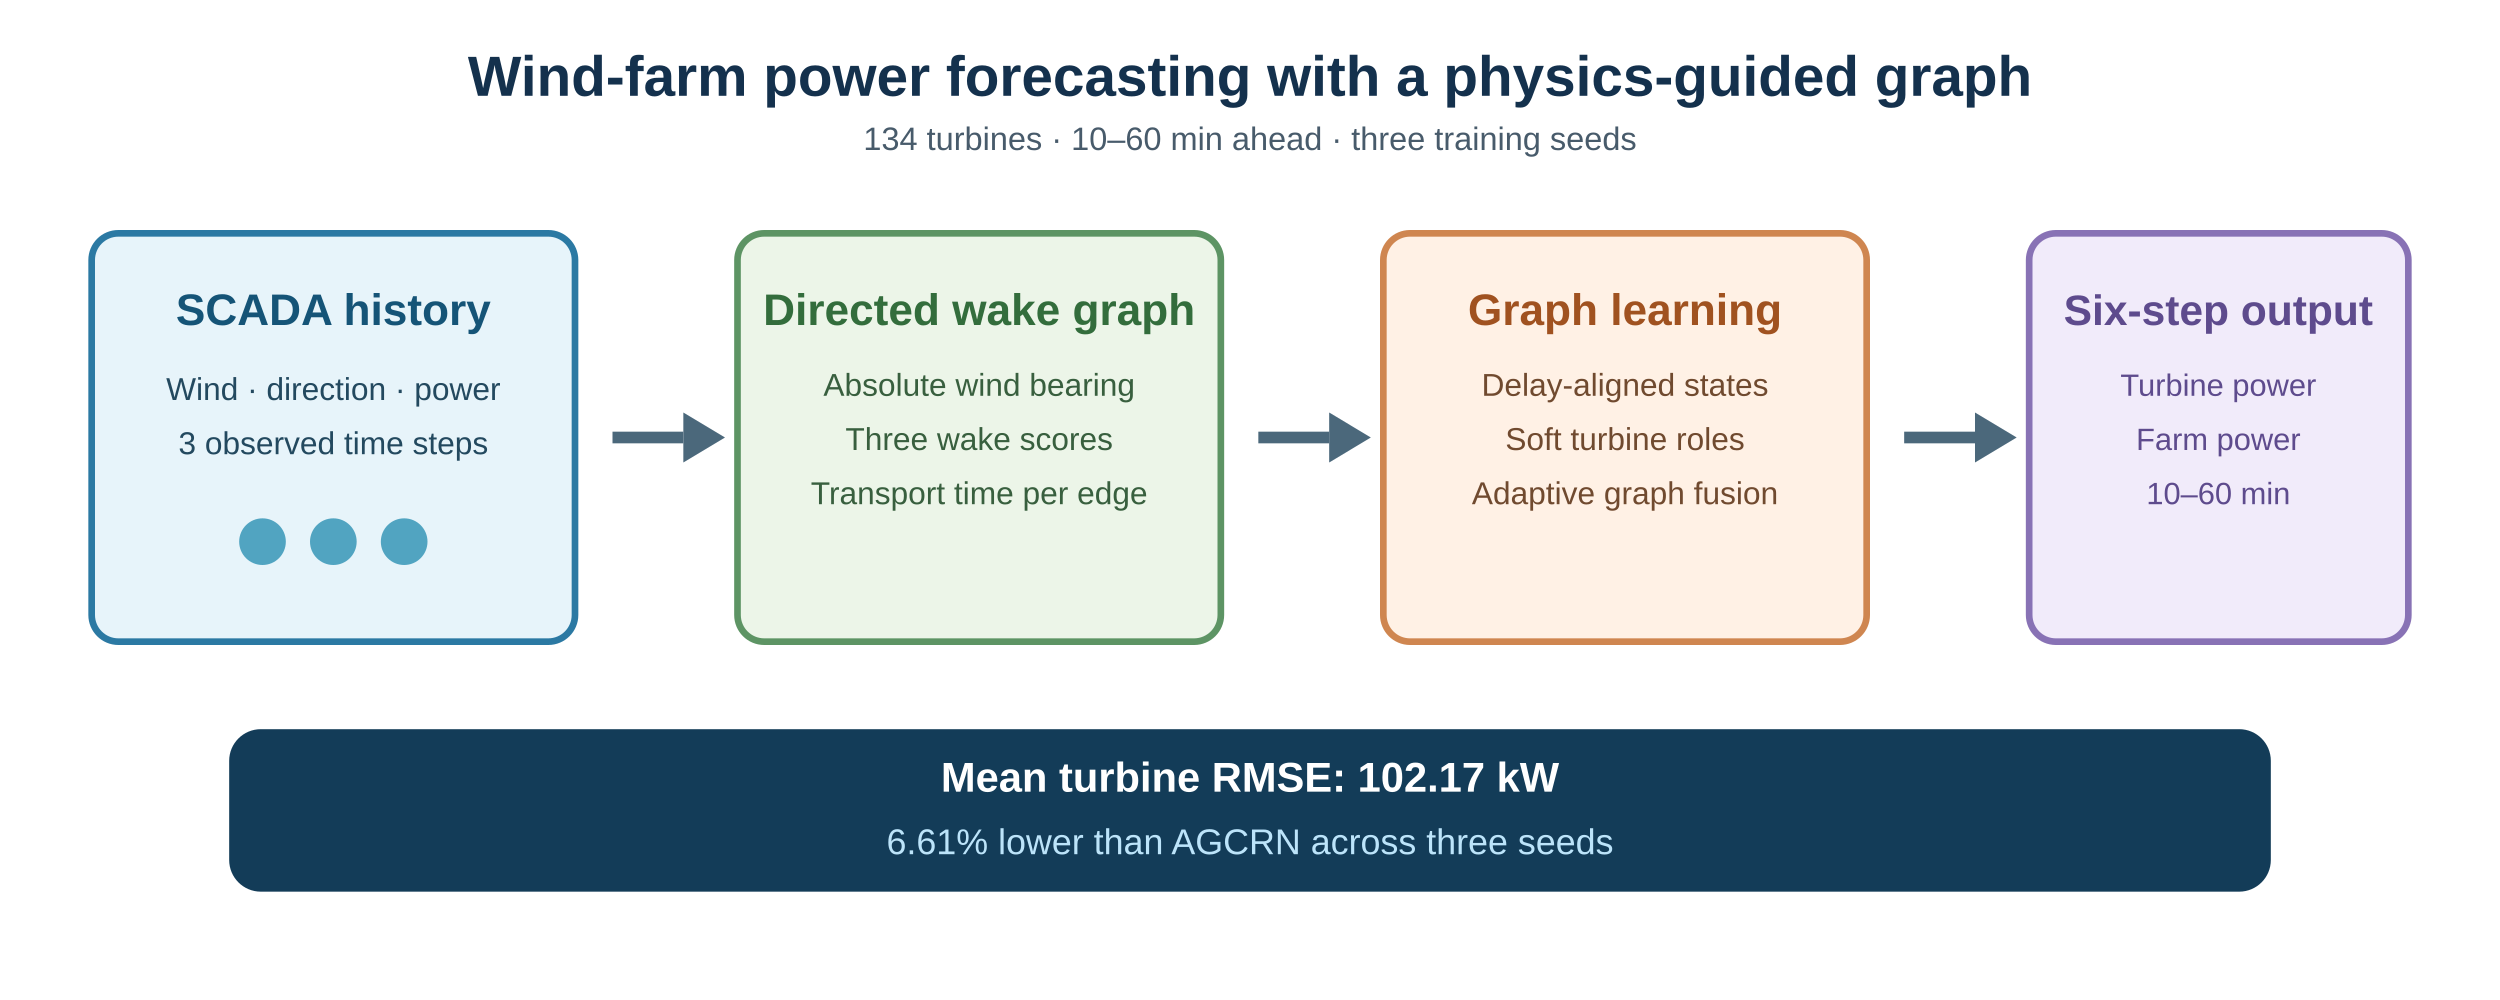
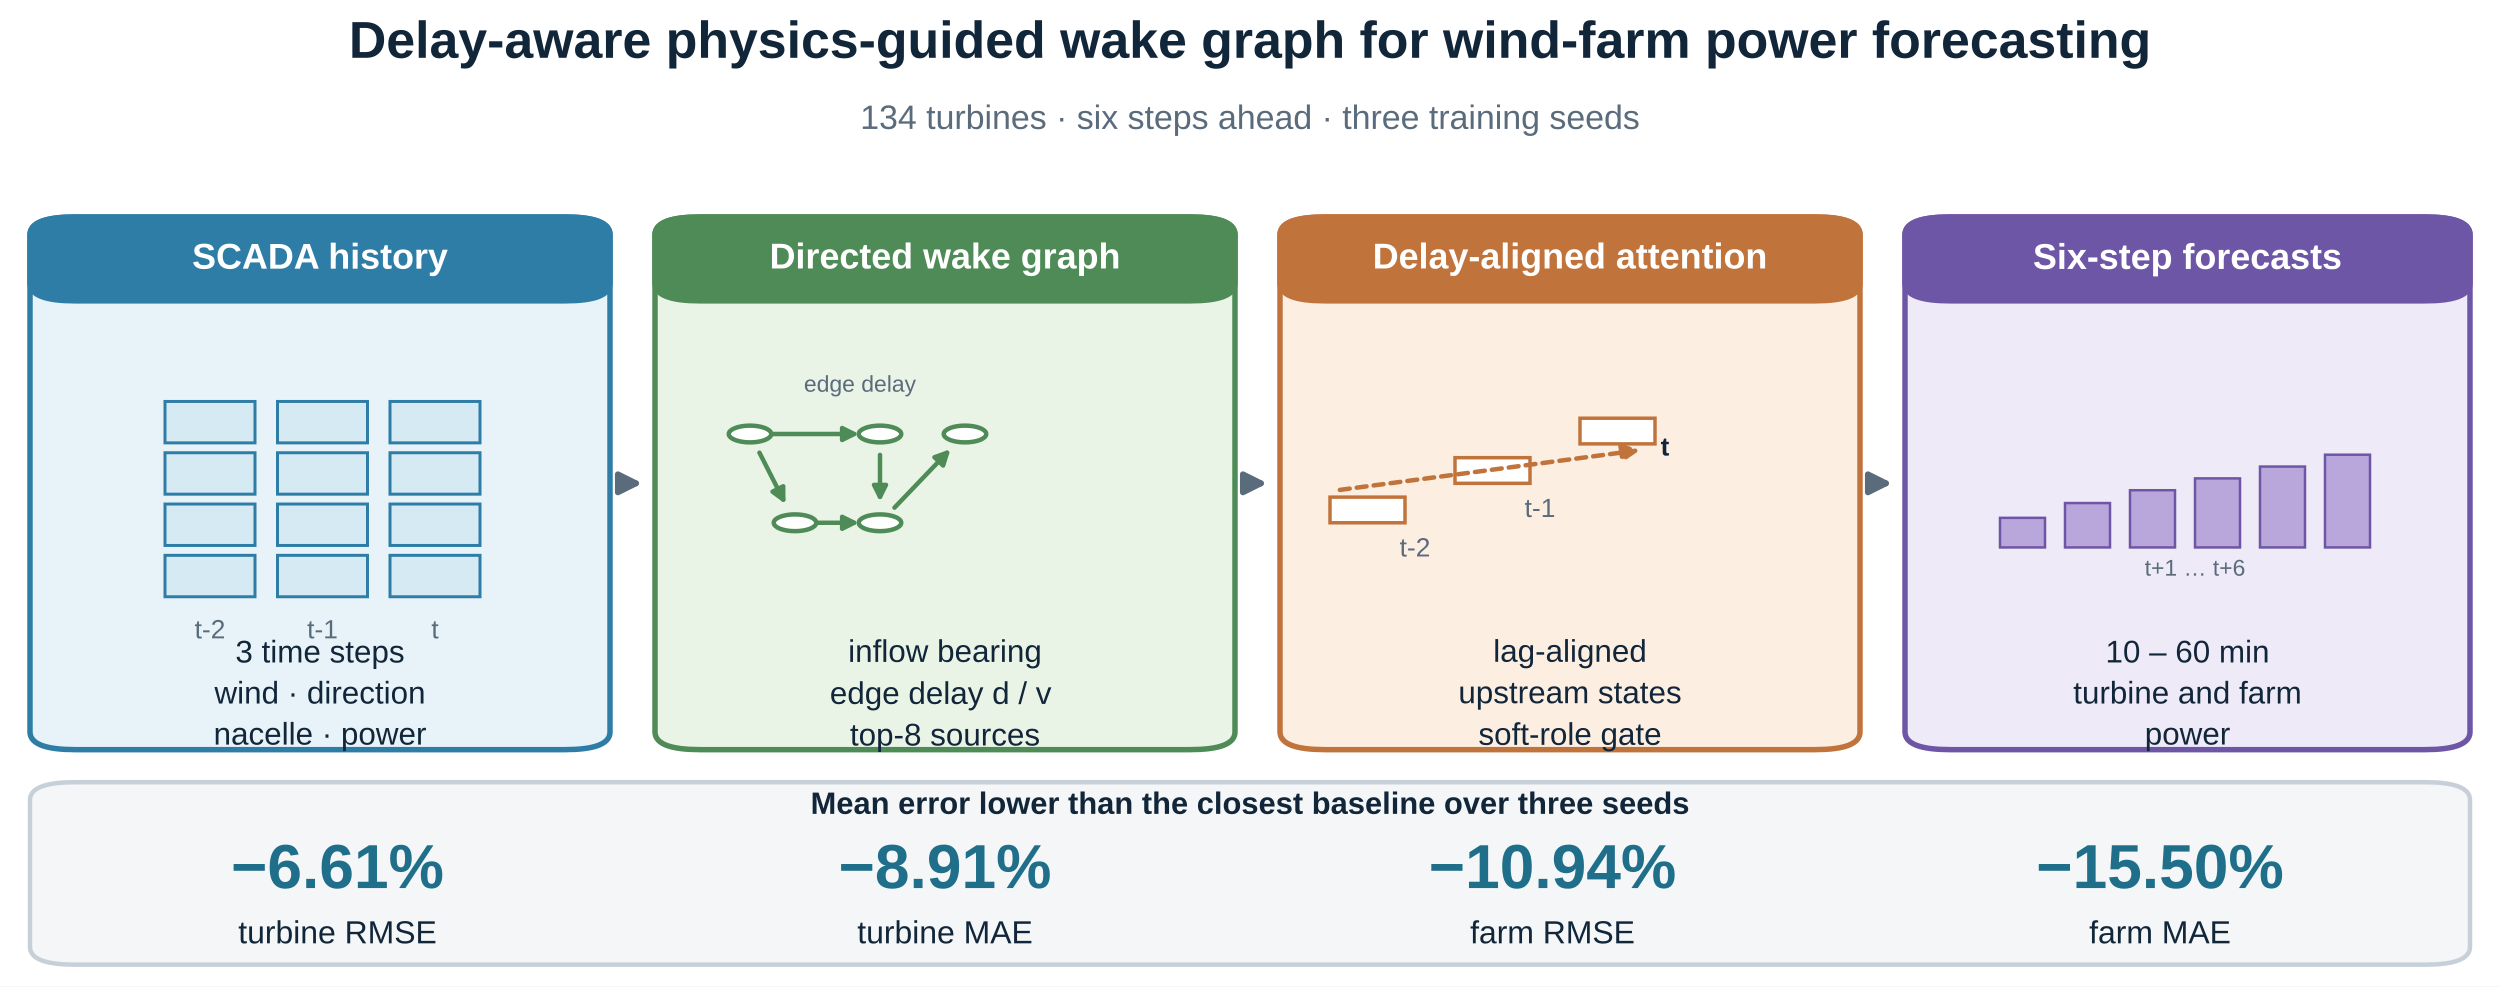
- <svg xmlns="http://www.w3.org/2000/svg" width="3000" height="1200" viewBox="0 0 3000 1200">
-   <rect width="3000" height="1200" fill="white" />
-   <text x="1500" y="115" text-anchor="middle" font-family="Arial" font-size="68" font-weight="bold" fill="#14314d">Wind-farm power forecasting with a physics-guided graph</text>
-   <text x="1500" y="180" text-anchor="middle" font-family="Arial" font-size="39" fill="#485b6b">134 turbines · 10–60 min ahead · three training seeds</text>
-   <g font-family="Arial" text-anchor="middle">
-     <rect x="110" y="280" width="580" height="490" rx="32" fill="#e7f4fa" stroke="#2b79a3" stroke-width="8" />
-     <text x="400" y="390" font-size="53" font-weight="bold" fill="#155477">SCADA history</text>
-     <text x="400" y="480" font-size="38" fill="#23495f">Wind · direction · power</text>
-     <text x="400" y="545" font-size="38" fill="#23495f">3 observed time steps</text>
-     <circle cx="315" cy="650" r="28" fill="#51a4c1" />
-     <circle cx="400" cy="650" r="28" fill="#51a4c1" />
-     <circle cx="485" cy="650" r="28" fill="#51a4c1" />
-     <path d="M735 525 L820 525" stroke="#4b687b" stroke-width="14" />
-     <polygon points="820,495 870,525 820,555" fill="#4b687b" />
-     <rect x="885" y="280" width="580" height="490" rx="32" fill="#ecf5e8" stroke="#5d9464" stroke-width="8" />
-     <text x="1175" y="390" font-size="53" font-weight="bold" fill="#336d3c">Directed wake graph</text>
-     <text x="1175" y="475" font-size="38" fill="#385f3e">Absolute wind bearing</text>
-     <text x="1175" y="540" font-size="38" fill="#385f3e">Three wake scores</text>
-     <text x="1175" y="605" font-size="38" fill="#385f3e">Transport time per edge</text>
-     <path d="M1510 525 L1595 525" stroke="#4b687b" stroke-width="14" />
-     <polygon points="1595,495 1645,525 1595,555" fill="#4b687b" />
-     <rect x="1660" y="280" width="580" height="490" rx="32" fill="#fff1e5" stroke="#cf8650" stroke-width="8" />
-     <text x="1950" y="390" font-size="53" font-weight="bold" fill="#a05220">Graph learning</text>
-     <text x="1950" y="475" font-size="38" fill="#704a2f">Delay-aligned states</text>
-     <text x="1950" y="540" font-size="38" fill="#704a2f">Soft turbine roles</text>
-     <text x="1950" y="605" font-size="38" fill="#704a2f">Adaptive graph fusion</text>
-     <path d="M2285 525 L2370 525" stroke="#4b687b" stroke-width="14" />
-     <polygon points="2370,495 2420,525 2370,555" fill="#4b687b" />
-     <rect x="2435" y="280" width="455" height="490" rx="32" fill="#f1ebfa" stroke="#8872b5" stroke-width="8" />
-     <text x="2662" y="390" font-size="51" font-weight="bold" fill="#5e4b8d">Six-step output</text>
-     <text x="2662" y="475" font-size="37" fill="#5e4b8d">Turbine power</text>
-     <text x="2662" y="540" font-size="37" fill="#5e4b8d">Farm power</text>
-     <text x="2662" y="605" font-size="37" fill="#5e4b8d">10–60 min</text>
+ <svg xmlns="http://www.w3.org/2000/svg" width="501.84pt" height="198pt" viewBox="0 0 501.84 198" version="1.1">
+   <defs>
+     <style type="text/css">*{stroke-linejoin: round; stroke-linecap: butt}</style>
+   </defs>
+   <g id="figure_1">
+     <g id="patch_1">
+       <path d="M 0 198  L 501.84 198  L 501.84 0  L 0 0  z " style="fill: #ffffff" />
+     </g>
+     <g id="axes_1">
+       <g id="patch_2">
+         <path d="M 15.055 150.48  L 113.416 150.48  Q 122.449 150.48 122.449 146.916  L 122.449 47.124  Q 122.449 43.56 113.416 43.56  L 15.055 43.56  Q 6.022 43.56 6.022 47.124  L 6.022 146.916  Q 6.022 150.48 15.055 150.48  z " clip-path="url(#p10f836ba83)" style="fill: #e8f3f9; stroke: #2e7da6; stroke-width: 1.1; stroke-linejoin: miter" />
+       </g>
+       <g id="patch_3">
+         <path d="M 140.515 150.48  L 238.876 150.48  Q 247.909 150.48 247.909 146.916  L 247.909 47.124  Q 247.909 43.56 238.876 43.56  L 140.515 43.56  Q 131.482 43.56 131.482 47.124  L 131.482 146.916  Q 131.482 150.48 140.515 150.48  z " clip-path="url(#p10f836ba83)" style="fill: #eaf4e6; stroke: #4e8b57; stroke-width: 1.1; stroke-linejoin: miter" />
+       </g>
+       <g id="patch_4">
+         <path d="M 265.975 150.48  L 364.336 150.48  Q 373.369 150.48 373.369 146.916  L 373.369 47.124  Q 373.369 43.56 364.336 43.56  L 265.975 43.56  Q 256.942 43.56 256.942 47.124  L 256.942 146.916  Q 256.942 150.48 265.975 150.48  z " clip-path="url(#p10f836ba83)" style="fill: #fdeee2; stroke: #c1733c; stroke-width: 1.1; stroke-linejoin: miter" />
+       </g>
+       <g id="patch_5">
+         <path d="M 391.435 150.48  L 486.785 150.48  Q 495.818 150.48 495.818 146.916  L 495.818 47.124  Q 495.818 43.56 486.785 43.56  L 391.435 43.56  Q 382.402 43.56 382.402 47.124  L 382.402 146.916  Q 382.402 150.48 391.435 150.48  z " clip-path="url(#p10f836ba83)" style="fill: #efeaf7; stroke: #6e56a6; stroke-width: 1.1; stroke-linejoin: miter" />
+       </g>
+       <g id="patch_6">
+         <path d="M 15.055 193.644  L 486.785 193.644  Q 495.818 193.644 495.818 190.08  L 495.818 160.578  Q 495.818 157.014 486.785 157.014  L 15.055 157.014  Q 6.022 157.014 6.022 160.578  L 6.022 190.08  Q 6.022 193.644 15.055 193.644  z " clip-path="url(#p10f836ba83)" style="fill: #f4f6f8; stroke: #c7d0d8; stroke-width: 0.9; stroke-linejoin: miter" />
+       </g>
+       <g id="patch_7">
+         <path d="M 15.055 60.39  L 113.416 60.39  Q 122.449 60.39 122.449 56.826  L 122.449 47.124  Q 122.449 43.56 113.416 43.56  L 15.055 43.56  Q 6.022 43.56 6.022 47.124  L 6.022 56.826  Q 6.022 60.39 15.055 60.39  z " clip-path="url(#p10f836ba83)" style="fill: #2e7da6; stroke: #2e7da6; stroke-width: 1.1; stroke-linejoin: miter" />
+       </g>
+       <g id="patch_8">
+         <path d="M 140.515 60.39  L 238.876 60.39  Q 247.909 60.39 247.909 56.826  L 247.909 47.124  Q 247.909 43.56 238.876 43.56  L 140.515 43.56  Q 131.482 43.56 131.482 47.124  L 131.482 56.826  Q 131.482 60.39 140.515 60.39  z " clip-path="url(#p10f836ba83)" style="fill: #4e8b57; stroke: #4e8b57; stroke-width: 1.1; stroke-linejoin: miter" />
+       </g>
+       <g id="patch_9">
+         <path d="M 265.975 60.39  L 364.336 60.39  Q 373.369 60.39 373.369 56.826  L 373.369 47.124  Q 373.369 43.56 364.336 43.56  L 265.975 43.56  Q 256.942 43.56 256.942 47.124  L 256.942 56.826  Q 256.942 60.39 265.975 60.39  z " clip-path="url(#p10f836ba83)" style="fill: #c1733c; stroke: #c1733c; stroke-width: 1.1; stroke-linejoin: miter" />
+       </g>
+       <g id="patch_10">
+         <path d="M 391.435 60.39  L 486.785 60.39  Q 495.818 60.39 495.818 56.826  L 495.818 47.124  Q 495.818 43.56 486.785 43.56  L 391.435 43.56  Q 382.402 43.56 382.402 47.124  L 382.402 56.826  Q 382.402 60.39 391.435 60.39  z " clip-path="url(#p10f836ba83)" style="fill: #6e56a6; stroke: #6e56a6; stroke-width: 1.1; stroke-linejoin: miter" />
+       </g>
+       <g id="text_1">
+         <text style="font-weight: 700; font-size: 6.2px; font-family: 'Arial'; text-anchor: middle; fill: #12263a" x="250.92" y="163.373" transform="rotate(-0 250.92 163.3732)">Mean error lower than the closest baseline over three seeds</text>
+       </g>
+       <g id="text_2">
+         <text style="font-weight: 700; font-size: 12.5px; font-family: 'Arial'; text-anchor: middle; fill: #1f6f8b" x="67.748" y="178.272" transform="rotate(-0 67.7484 178.2722)">−6.61%</text>
+       </g>
+       <g id="text_3">
+         <text style="font-size: 6.4px; font-family: 'Arial'; text-anchor: middle; fill: #12263a" x="67.748" y="189.358" transform="rotate(-0 67.7484 189.3585)">turbine RMSE</text>
+       </g>
+       <g id="text_4">
+         <text style="font-weight: 700; font-size: 12.5px; font-family: 'Arial'; text-anchor: middle; fill: #1f6f8b" x="189.696" y="178.272" transform="rotate(-0 189.6955 178.2722)">−8.91%</text>
+       </g>
+       <g id="text_5">
+         <text style="font-size: 6.4px; font-family: 'Arial'; text-anchor: middle; fill: #12263a" x="189.696" y="189.358" transform="rotate(-0 189.6955 189.3585)">turbine MAE</text>
+       </g>
+       <g id="text_6">
+         <text style="font-weight: 700; font-size: 12.5px; font-family: 'Arial'; text-anchor: middle; fill: #1f6f8b" x="311.643" y="178.272" transform="rotate(-0 311.6426 178.2722)">−10.94%</text>
+       </g>
+       <g id="text_7">
+         <text style="font-size: 6.4px; font-family: 'Arial'; text-anchor: middle; fill: #12263a" x="311.643" y="189.358" transform="rotate(-0 311.6426 189.3585)">farm RMSE</text>
+       </g>
+       <g id="text_8">
+         <text style="font-weight: 700; font-size: 12.5px; font-family: 'Arial'; text-anchor: middle; fill: #1f6f8b" x="433.59" y="178.272" transform="rotate(-0 433.5898 178.2722)">−15.50%</text>
+       </g>
+       <g id="text_9">
+         <text style="font-size: 6.4px; font-family: 'Arial'; text-anchor: middle; fill: #12263a" x="433.59" y="189.358" transform="rotate(-0 433.5898 189.3585)">farm MAE</text>
+       </g>
+       <g id="text_10">
+         <text style="font-weight: 700; font-size: 10.4px; font-family: 'Arial'; text-anchor: middle; fill: #12263a" x="250.92" y="11.601" transform="rotate(-0 250.92 11.601)">Delay-aware physics-guided wake graph for wind-farm power forecasting</text>
+       </g>
+       <g id="text_11">
+         <text style="font-size: 6.8px; font-family: 'Arial'; text-anchor: middle; fill: #5a6b7c" x="250.92" y="25.884" transform="rotate(-0 250.92 25.88416)">134 turbines  ·  six steps ahead  ·  three training seeds</text>
+       </g>
+       <g id="text_12">
+         <text style="font-weight: 700; font-size: 7.2px; font-family: 'Arial'; text-anchor: middle; fill: #ffffff" x="64.236" y="53.937" transform="rotate(-0 64.23552 53.937)">SCADA history</text>
+       </g>
+       <g id="text_13">
+         <text style="font-size: 6.3px; font-family: 'Arial'; fill: #12263a" transform="translate(47.25456 132.9863)">3 time steps</text>
+         <text style="font-size: 6.3px; font-family: 'Arial'; fill: #12263a" transform="translate(43.05275 141.228)">wind · direction</text>
+         <text style="font-size: 6.3px; font-family: 'Arial'; fill: #12263a" transform="translate(42.87606 149.4697)">nacelle · power</text>
+       </g>
+       <g id="text_14">
+         <text style="font-weight: 700; font-size: 7.2px; font-family: 'Arial'; text-anchor: middle; fill: #ffffff" x="189.696" y="53.893" transform="rotate(-0 189.6955 53.89312)">Directed wake graph</text>
+       </g>
+       <g id="text_15">
+         <text style="font-size: 6.3px; font-family: 'Arial'; fill: #12263a" transform="translate(170.26 132.8675)">inflow bearing</text>
+         <text style="font-size: 6.3px; font-family: 'Arial'; fill: #12263a" transform="translate(166.5814 141.3021)">edge delay  d / v</text>
+         <text style="font-size: 6.3px; font-family: 'Arial'; fill: #12263a" transform="translate(170.6124 149.6466)">top-8 sources</text>
+       </g>
+       <g id="text_16">
+         <text style="font-weight: 700; font-size: 7.2px; font-family: 'Arial'; text-anchor: middle; fill: #ffffff" x="315.156" y="53.893" transform="rotate(-0 315.1555 53.89312)">Delay-aligned attention</text>
+       </g>
+       <g id="text_17">
+         <text style="font-size: 6.3px; font-family: 'Arial'; fill: #12263a" transform="translate(299.7451 132.8436)">lag-aligned</text>
+         <text style="font-size: 6.3px; font-family: 'Arial'; fill: #12263a" transform="translate(292.7472 141.1591)">upstream states</text>
+         <text style="font-size: 6.3px; font-family: 'Arial'; fill: #12263a" transform="translate(296.7723 149.5199)">soft-role gate</text>
+       </g>
+       <g id="text_18">
+         <text style="font-weight: 700; font-size: 7.2px; font-family: 'Arial'; text-anchor: middle; fill: #ffffff" x="439.11" y="53.984" transform="rotate(-0 439.11 53.98425)">Six-step forecasts</text>
+       </g>
+       <g id="text_19">
+         <text style="font-size: 6.3px; font-family: 'Arial'; fill: #12263a" transform="translate(422.6508 132.9769)">10 – 60 min</text>
+         <text style="font-size: 6.3px; font-family: 'Arial'; fill: #12263a" transform="translate(416.1746 141.2186)">turbine and farm</text>
+         <text style="font-size: 6.3px; font-family: 'Arial'; fill: #12263a" transform="translate(430.5312 149.4604)">power</text>
+       </g>
+       <g id="patch_11">
+         <path d="M 33.121 119.79  L 51.188 119.79  L 51.188 111.474  L 33.121 111.474  z " clip-path="url(#p10f836ba83)" style="fill: #d6eaf4; stroke: #2e7da6; stroke-width: 0.6; stroke-linejoin: miter" />
+       </g>
+       <g id="patch_12">
+         <path d="M 55.704 119.79  L 73.77 119.79  L 73.77 111.474  L 55.704 111.474  z " clip-path="url(#p10f836ba83)" style="fill: #d6eaf4; stroke: #2e7da6; stroke-width: 0.6; stroke-linejoin: miter" />
+       </g>
+       <g id="patch_13">
+         <path d="M 78.287 119.79  L 96.353 119.79  L 96.353 111.474  L 78.287 111.474  z " clip-path="url(#p10f836ba83)" style="fill: #d6eaf4; stroke: #2e7da6; stroke-width: 0.6; stroke-linejoin: miter" />
+       </g>
+       <g id="patch_14">
+         <path d="M 33.121 109.494  L 51.188 109.494  L 51.188 101.178  L 33.121 101.178  z " clip-path="url(#p10f836ba83)" style="fill: #d6eaf4; stroke: #2e7da6; stroke-width: 0.6; stroke-linejoin: miter" />
+       </g>
+       <g id="patch_15">
+         <path d="M 55.704 109.494  L 73.77 109.494  L 73.77 101.178  L 55.704 101.178  z " clip-path="url(#p10f836ba83)" style="fill: #d6eaf4; stroke: #2e7da6; stroke-width: 0.6; stroke-linejoin: miter" />
+       </g>
+       <g id="patch_16">
+         <path d="M 78.287 109.494  L 96.353 109.494  L 96.353 101.178  L 78.287 101.178  z " clip-path="url(#p10f836ba83)" style="fill: #d6eaf4; stroke: #2e7da6; stroke-width: 0.6; stroke-linejoin: miter" />
+       </g>
+       <g id="patch_17">
+         <path d="M 33.121 99.198  L 51.188 99.198  L 51.188 90.882  L 33.121 90.882  z " clip-path="url(#p10f836ba83)" style="fill: #d6eaf4; stroke: #2e7da6; stroke-width: 0.6; stroke-linejoin: miter" />
+       </g>
+       <g id="patch_18">
+         <path d="M 55.704 99.198  L 73.77 99.198  L 73.77 90.882  L 55.704 90.882  z " clip-path="url(#p10f836ba83)" style="fill: #d6eaf4; stroke: #2e7da6; stroke-width: 0.6; stroke-linejoin: miter" />
+       </g>
+       <g id="patch_19">
+         <path d="M 78.287 99.198  L 96.353 99.198  L 96.353 90.882  L 78.287 90.882  z " clip-path="url(#p10f836ba83)" style="fill: #d6eaf4; stroke: #2e7da6; stroke-width: 0.6; stroke-linejoin: miter" />
+       </g>
+       <g id="patch_20">
+         <path d="M 33.121 88.902  L 51.188 88.902  L 51.188 80.586  L 33.121 80.586  z " clip-path="url(#p10f836ba83)" style="fill: #d6eaf4; stroke: #2e7da6; stroke-width: 0.6; stroke-linejoin: miter" />
+       </g>
+       <g id="patch_21">
+         <path d="M 55.704 88.902  L 73.77 88.902  L 73.77 80.586  L 55.704 80.586  z " clip-path="url(#p10f836ba83)" style="fill: #d6eaf4; stroke: #2e7da6; stroke-width: 0.6; stroke-linejoin: miter" />
+       </g>
+       <g id="patch_22">
+         <path d="M 78.287 88.902  L 96.353 88.902  L 96.353 80.586  L 78.287 80.586  z " clip-path="url(#p10f836ba83)" style="fill: #d6eaf4; stroke: #2e7da6; stroke-width: 0.6; stroke-linejoin: miter" />
+       </g>
+       <g id="text_20">
+         <text style="font-size: 5.3px; font-family: 'Arial'; text-anchor: middle; fill: #5a6b7c" x="42.155" y="128.138" transform="rotate(-0 42.15456 128.1376)">t-2</text>
+       </g>
+       <g id="text_21">
+         <text style="font-size: 5.3px; font-family: 'Arial'; text-anchor: middle; fill: #5a6b7c" x="64.737" y="128.138" transform="rotate(-0 64.73736 128.1376)">t-1</text>
+       </g>
+       <g id="text_22">
+         <text style="font-size: 5.3px; font-family: 'Arial'; text-anchor: middle; fill: #5a6b7c" x="87.32" y="128.138" transform="rotate(-0 87.32016 128.1376)">t</text>
+       </g>
+       <g id="patch_23">
+         <path d="M 152.451 90.866  Q 155.068 96.029 157.23 100.294  " clip-path="url(#p10f836ba83)" style="fill: none; stroke: #4e8b57; stroke-width: 0.9; stroke-linecap: round" />
+         <path d="M 157.215 97.611  L 157.23 100.294  L 155.074 98.696  z " clip-path="url(#p10f836ba83)" style="fill: #4e8b57; stroke: #4e8b57; stroke-width: 0.9; stroke-linecap: round" />
+       </g>
+       <g id="patch_24">
+         <path d="M 154.754 87.12  Q 163.601 87.12 171.443 87.12  " clip-path="url(#p10f836ba83)" style="fill: none; stroke: #4e8b57; stroke-width: 0.9; stroke-linecap: round" />
+         <path d="M 169.043 85.92  L 171.443 87.12  L 169.043 88.32  z " clip-path="url(#p10f836ba83)" style="fill: #4e8b57; stroke: #4e8b57; stroke-width: 0.9; stroke-linecap: round" />
+       </g>
+       <g id="patch_25">
+         <path d="M 163.788 104.94  Q 168.119 104.94 171.444 104.94  " clip-path="url(#p10f836ba83)" style="fill: none; stroke: #4e8b57; stroke-width: 0.9; stroke-linecap: round" />
+         <path d="M 169.044 103.74  L 171.444 104.94  L 169.044 106.14  z " clip-path="url(#p10f836ba83)" style="fill: #4e8b57; stroke: #4e8b57; stroke-width: 0.9; stroke-linecap: round" />
+       </g>
+       <g id="patch_26">
+         <path d="M 176.648 91.318  Q 176.648 96.029 176.648 99.734  " clip-path="url(#p10f836ba83)" style="fill: none; stroke: #4e8b57; stroke-width: 0.9; stroke-linecap: round" />
+         <path d="M 177.848 97.334  L 176.648 99.734  L 175.448 97.334  z " clip-path="url(#p10f836ba83)" style="fill: #4e8b57; stroke: #4e8b57; stroke-width: 0.9; stroke-linecap: round" />
+       </g>
+       <g id="patch_27">
+         <path d="M 179.553 101.905  Q 185.178 96.031 190.108 90.883  " clip-path="url(#p10f836ba83)" style="fill: none; stroke: #4e8b57; stroke-width: 0.9; stroke-linecap: round" />
+         <path d="M 187.581 91.786  L 190.108 90.883  L 189.315 93.446  z " clip-path="url(#p10f836ba83)" style="fill: #4e8b57; stroke: #4e8b57; stroke-width: 0.9; stroke-linecap: round" />
+       </g>
+       <g id="patch_28">
+         <path d="M 266.979 104.94  L 282.034 104.94  L 282.034 99.792  L 266.979 99.792  z " clip-path="url(#p10f836ba83)" style="fill: #ffffff; stroke: #c1733c; stroke-width: 0.7; stroke-linejoin: miter" />
+       </g>
+       <g id="patch_29">
+         <path d="M 292.071 97.02  L 307.126 97.02  L 307.126 91.872  L 292.071 91.872  z " clip-path="url(#p10f836ba83)" style="fill: #ffffff; stroke: #c1733c; stroke-width: 0.7; stroke-linejoin: miter" />
+       </g>
+       <g id="patch_30">
+         <path d="M 317.163 89.1  L 332.218 89.1  L 332.218 83.952  L 317.163 83.952  z " clip-path="url(#p10f836ba83)" style="fill: #ffffff; stroke: #c1733c; stroke-width: 0.7; stroke-linejoin: miter" />
+       </g>
+       <g id="patch_31">
+         <path d="M 268.959 98.342  Q 299.097 94.347 328.237 90.485  " clip-path="url(#p10f836ba83)" style="fill: none; stroke-dasharray: 1.98,1.44; stroke-dashoffset: 0; stroke: #c1733c; stroke-width: 0.9; stroke-linecap: round" />
+         <path d="M 325.278 89.465  L 328.237 90.485  L 325.645 92.24  z " clip-path="url(#p10f836ba83)" style="fill: #c1733c; stroke-dasharray: 1.98,1.44; stroke-dashoffset: 0; stroke: #c1733c; stroke-width: 0.9; stroke-linecap: round" />
+       </g>
+       <g id="text_23">
+         <text style="font-size: 5.3px; font-family: 'Arial'; text-anchor: middle; fill: #5a6b7c" x="284.041" y="111.704" transform="rotate(-0 284.0414 111.7036)">t-2</text>
+       </g>
+       <g id="text_24">
+         <text style="font-size: 5.3px; font-family: 'Arial'; text-anchor: middle; fill: #5a6b7c" x="309.133" y="103.784" transform="rotate(-0 309.1334 103.7836)">t-1</text>
+       </g>
+       <g id="text_25">
+         <text style="font-weight: 700; font-size: 5.2px; font-family: 'Arial'; text-anchor: middle; fill: #12263a" x="334.225" y="91.438" transform="rotate(-0 334.2254 91.43794)">t</text>
+       </g>
+       <g id="patch_32">
+         <path d="M 401.472 109.89  L 410.505 109.89  L 410.505 103.95  L 401.472 103.95  z " clip-path="url(#p10f836ba83)" style="fill: #b9a6db; stroke: #6e56a6; stroke-width: 0.5; stroke-linejoin: miter" />
+       </g>
+       <g id="patch_33">
+         <path d="M 414.52 109.89  L 423.553 109.89  L 423.553 100.98  L 414.52 100.98  z " clip-path="url(#p10f836ba83)" style="fill: #b9a6db; stroke: #6e56a6; stroke-width: 0.5; stroke-linejoin: miter" />
+       </g>
+       <g id="patch_34">
+         <path d="M 427.568 109.89  L 436.601 109.89  L 436.601 98.406  L 427.568 98.406  z " clip-path="url(#p10f836ba83)" style="fill: #b9a6db; stroke: #6e56a6; stroke-width: 0.5; stroke-linejoin: miter" />
+       </g>
+       <g id="patch_35">
+         <path d="M 440.616 109.89  L 449.649 109.89  L 449.649 96.03  L 440.616 96.03  z " clip-path="url(#p10f836ba83)" style="fill: #b9a6db; stroke: #6e56a6; stroke-width: 0.5; stroke-linejoin: miter" />
+       </g>
+       <g id="patch_36">
+         <path d="M 453.663 109.89  L 462.696 109.89  L 462.696 93.654  L 453.663 93.654  z " clip-path="url(#p10f836ba83)" style="fill: #b9a6db; stroke: #6e56a6; stroke-width: 0.5; stroke-linejoin: miter" />
+       </g>
+       <g id="patch_37">
+         <path d="M 466.711 109.89  L 475.744 109.89  L 475.744 91.278  L 466.711 91.278  z " clip-path="url(#p10f836ba83)" style="fill: #b9a6db; stroke: #6e56a6; stroke-width: 0.5; stroke-linejoin: miter" />
+       </g>
+       <g id="text_26">
+         <text style="font-size: 4.6px; font-family: 'Arial'; text-anchor: middle; fill: #5a6b7c" x="440.616" y="115.559" transform="rotate(-0 440.6155 115.5586)">t+1 … t+6</text>
+       </g>
+       <g id="patch_38">
+         <path d="M 124.954 97.02  Q 126.968 97.02 127.641 97.02  " clip-path="url(#p10f836ba83)" style="fill: none; stroke: #5a6b7c; stroke-width: 1.2; stroke-linecap: round" />
+         <path d="M 124.041 95.22  L 127.641 97.02  L 124.041 98.82  z " clip-path="url(#p10f836ba83)" style="fill: #5a6b7c; stroke: #5a6b7c; stroke-width: 1.2; stroke-linecap: round" />
+       </g>
+       <g id="patch_39">
+         <path d="M 250.414 97.02  Q 252.428 97.02 253.101 97.02  " clip-path="url(#p10f836ba83)" style="fill: none; stroke: #5a6b7c; stroke-width: 1.2; stroke-linecap: round" />
+         <path d="M 249.501 95.22  L 253.101 97.02  L 249.501 98.82  z " clip-path="url(#p10f836ba83)" style="fill: #5a6b7c; stroke: #5a6b7c; stroke-width: 1.2; stroke-linecap: round" />
+       </g>
+       <g id="patch_40">
+         <path d="M 375.874 97.02  Q 377.888 97.02 378.561 97.02  " clip-path="url(#p10f836ba83)" style="fill: none; stroke: #5a6b7c; stroke-width: 1.2; stroke-linecap: round" />
+         <path d="M 374.961 95.22  L 378.561 97.02  L 374.961 98.82  z " clip-path="url(#p10f836ba83)" style="fill: #5a6b7c; stroke: #5a6b7c; stroke-width: 1.2; stroke-linecap: round" />
+       </g>
+       <g id="patch_41">
+         <path d="M 150.552 88.803  C 151.683 88.803 152.768 88.626 153.568 88.31  C 154.368 87.994 154.818 87.566 154.818 87.12  C 154.818 86.674 154.368 86.246 153.568 85.93  C 152.768 85.614 151.683 85.437 150.552 85.437  C 149.421 85.437 148.336 85.614 147.536 85.93  C 146.736 86.246 146.286 86.674 146.286 87.12  C 146.286 87.566 146.736 87.994 147.536 88.31  C 148.336 88.626 149.421 88.803 150.552 88.803  z " clip-path="url(#p10f836ba83)" style="fill: #ffffff; stroke: #4e8b57; stroke-width: 0.9; stroke-linejoin: miter" />
+       </g>
+       <g id="patch_42">
+         <path d="M 159.585 106.623  C 160.716 106.623 161.801 106.446 162.601 106.13  C 163.401 105.814 163.851 105.386 163.851 104.94  C 163.851 104.494 163.401 104.066 162.601 103.75  C 161.801 103.434 160.716 103.257 159.585 103.257  C 158.454 103.257 157.369 103.434 156.569 103.75  C 155.769 104.066 155.319 104.494 155.319 104.94  C 155.319 105.386 155.769 105.814 156.569 106.13  C 157.369 106.446 158.454 106.623 159.585 106.623  z " clip-path="url(#p10f836ba83)" style="fill: #ffffff; stroke: #4e8b57; stroke-width: 0.9; stroke-linejoin: miter" />
+       </g>
+       <g id="patch_43">
+         <path d="M 176.648 88.803  C 177.779 88.803 178.864 88.626 179.664 88.31  C 180.464 87.994 180.913 87.566 180.913 87.12  C 180.913 86.674 180.464 86.246 179.664 85.93  C 178.864 85.614 177.779 85.437 176.648 85.437  C 175.516 85.437 174.431 85.614 173.631 85.93  C 172.831 86.246 172.382 86.674 172.382 87.12  C 172.382 87.566 172.831 87.994 173.631 88.31  C 174.431 88.626 175.516 88.803 176.648 88.803  z " clip-path="url(#p10f836ba83)" style="fill: #ffffff; stroke: #4e8b57; stroke-width: 0.9; stroke-linejoin: miter" />
+       </g>
+       <g id="patch_44">
+         <path d="M 176.648 106.623  C 177.779 106.623 178.864 106.446 179.664 106.13  C 180.464 105.814 180.913 105.386 180.913 104.94  C 180.913 104.494 180.464 104.066 179.664 103.75  C 178.864 103.434 177.779 103.257 176.648 103.257  C 175.516 103.257 174.431 103.434 173.631 103.75  C 172.831 104.066 172.382 104.494 172.382 104.94  C 172.382 105.386 172.831 105.814 173.631 106.13  C 174.431 106.446 175.516 106.623 176.648 106.623  z " clip-path="url(#p10f836ba83)" style="fill: #ffffff; stroke: #4e8b57; stroke-width: 0.9; stroke-linejoin: miter" />
+       </g>
+       <g id="patch_45">
+         <path d="M 193.71 88.803  C 194.842 88.803 195.927 88.626 196.727 88.31  C 197.526 87.994 197.976 87.566 197.976 87.12  C 197.976 86.674 197.526 86.246 196.727 85.93  C 195.927 85.614 194.842 85.437 193.71 85.437  C 192.579 85.437 191.494 85.614 190.694 85.93  C 189.894 86.246 189.445 86.674 189.445 87.12  C 189.445 87.566 189.894 87.994 190.694 88.31  C 191.494 88.626 192.579 88.803 193.71 88.803  z " clip-path="url(#p10f836ba83)" style="fill: #ffffff; stroke: #4e8b57; stroke-width: 0.9; stroke-linejoin: miter" />
+       </g>
+       <g id="text_27">
+         <text style="font-size: 4.6px; font-family: 'Arial'; text-anchor: middle; fill: #5a6b7c" x="172.633" y="78.628" transform="rotate(-0 172.633 78.62784)">edge delay</text>
+       </g>
+     </g>
  </g>
-   <rect x="275" y="875" width="2450" height="195" rx="38" fill="#133c58" />
-   <text x="1500" y="950" text-anchor="middle" font-family="Arial" font-size="50" font-weight="bold" fill="white">Mean turbine RMSE: 102.17 kW</text>
-   <text x="1500" y="1025" text-anchor="middle" font-family="Arial" font-size="43" fill="#bce4fa">6.61% lower than AGCRN across three seeds</text>
+   <defs>
+     <clipPath id="p10f836ba83">
+       <rect x="0" y="0" width="501.84" height="198" />
+     </clipPath>
+   </defs>
</svg>
